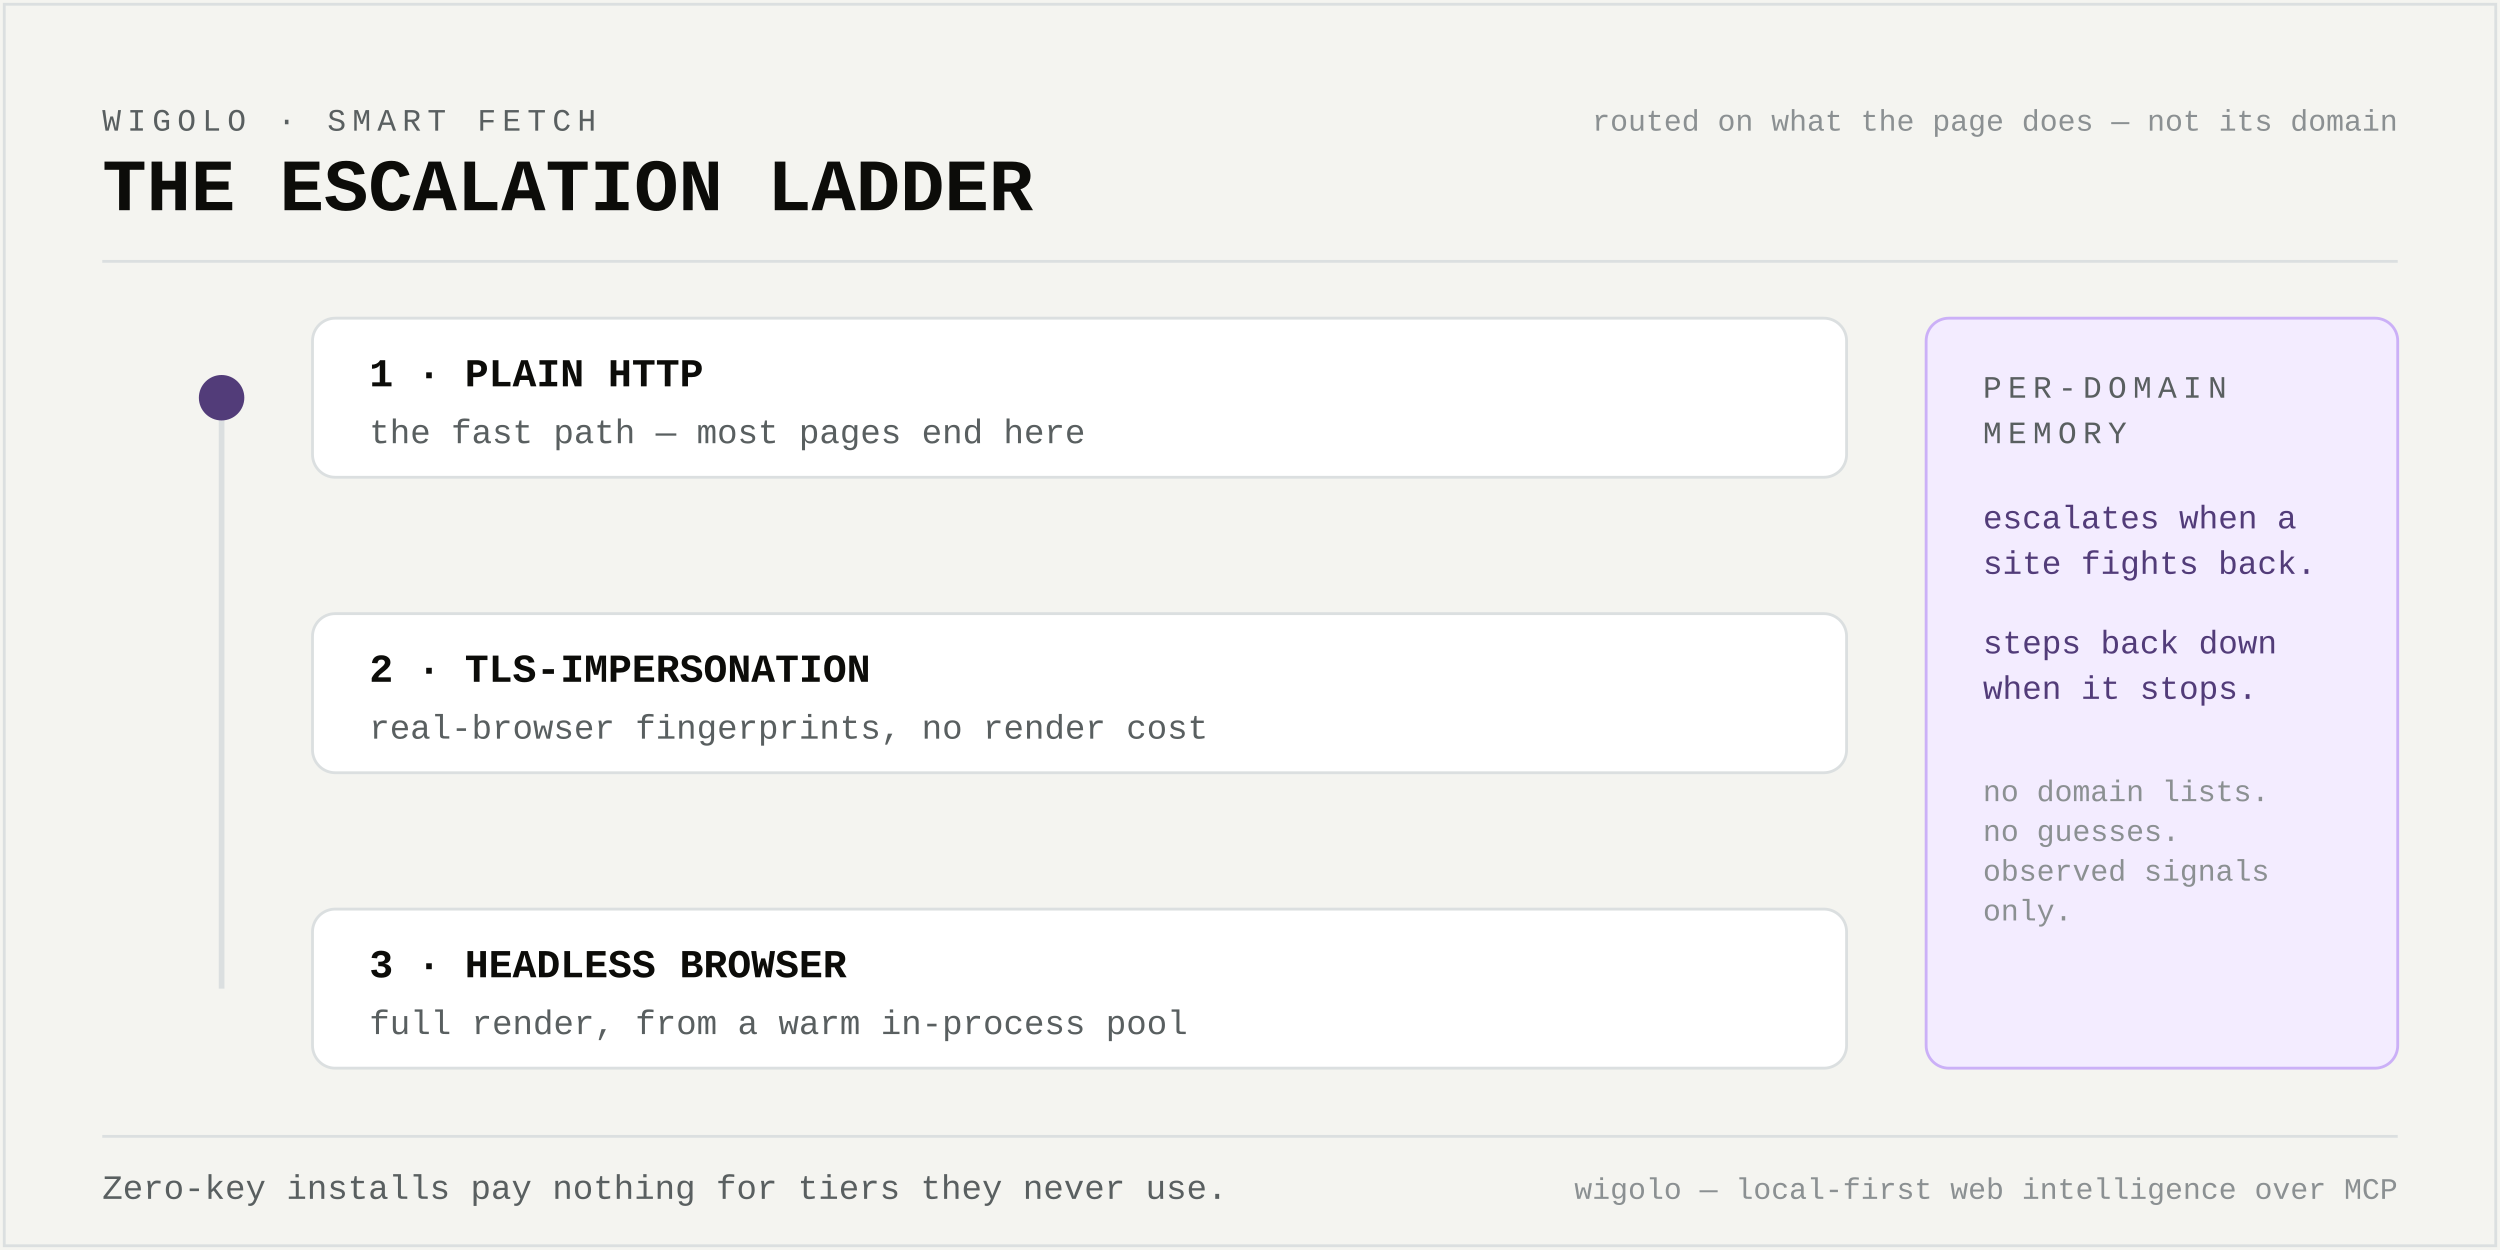
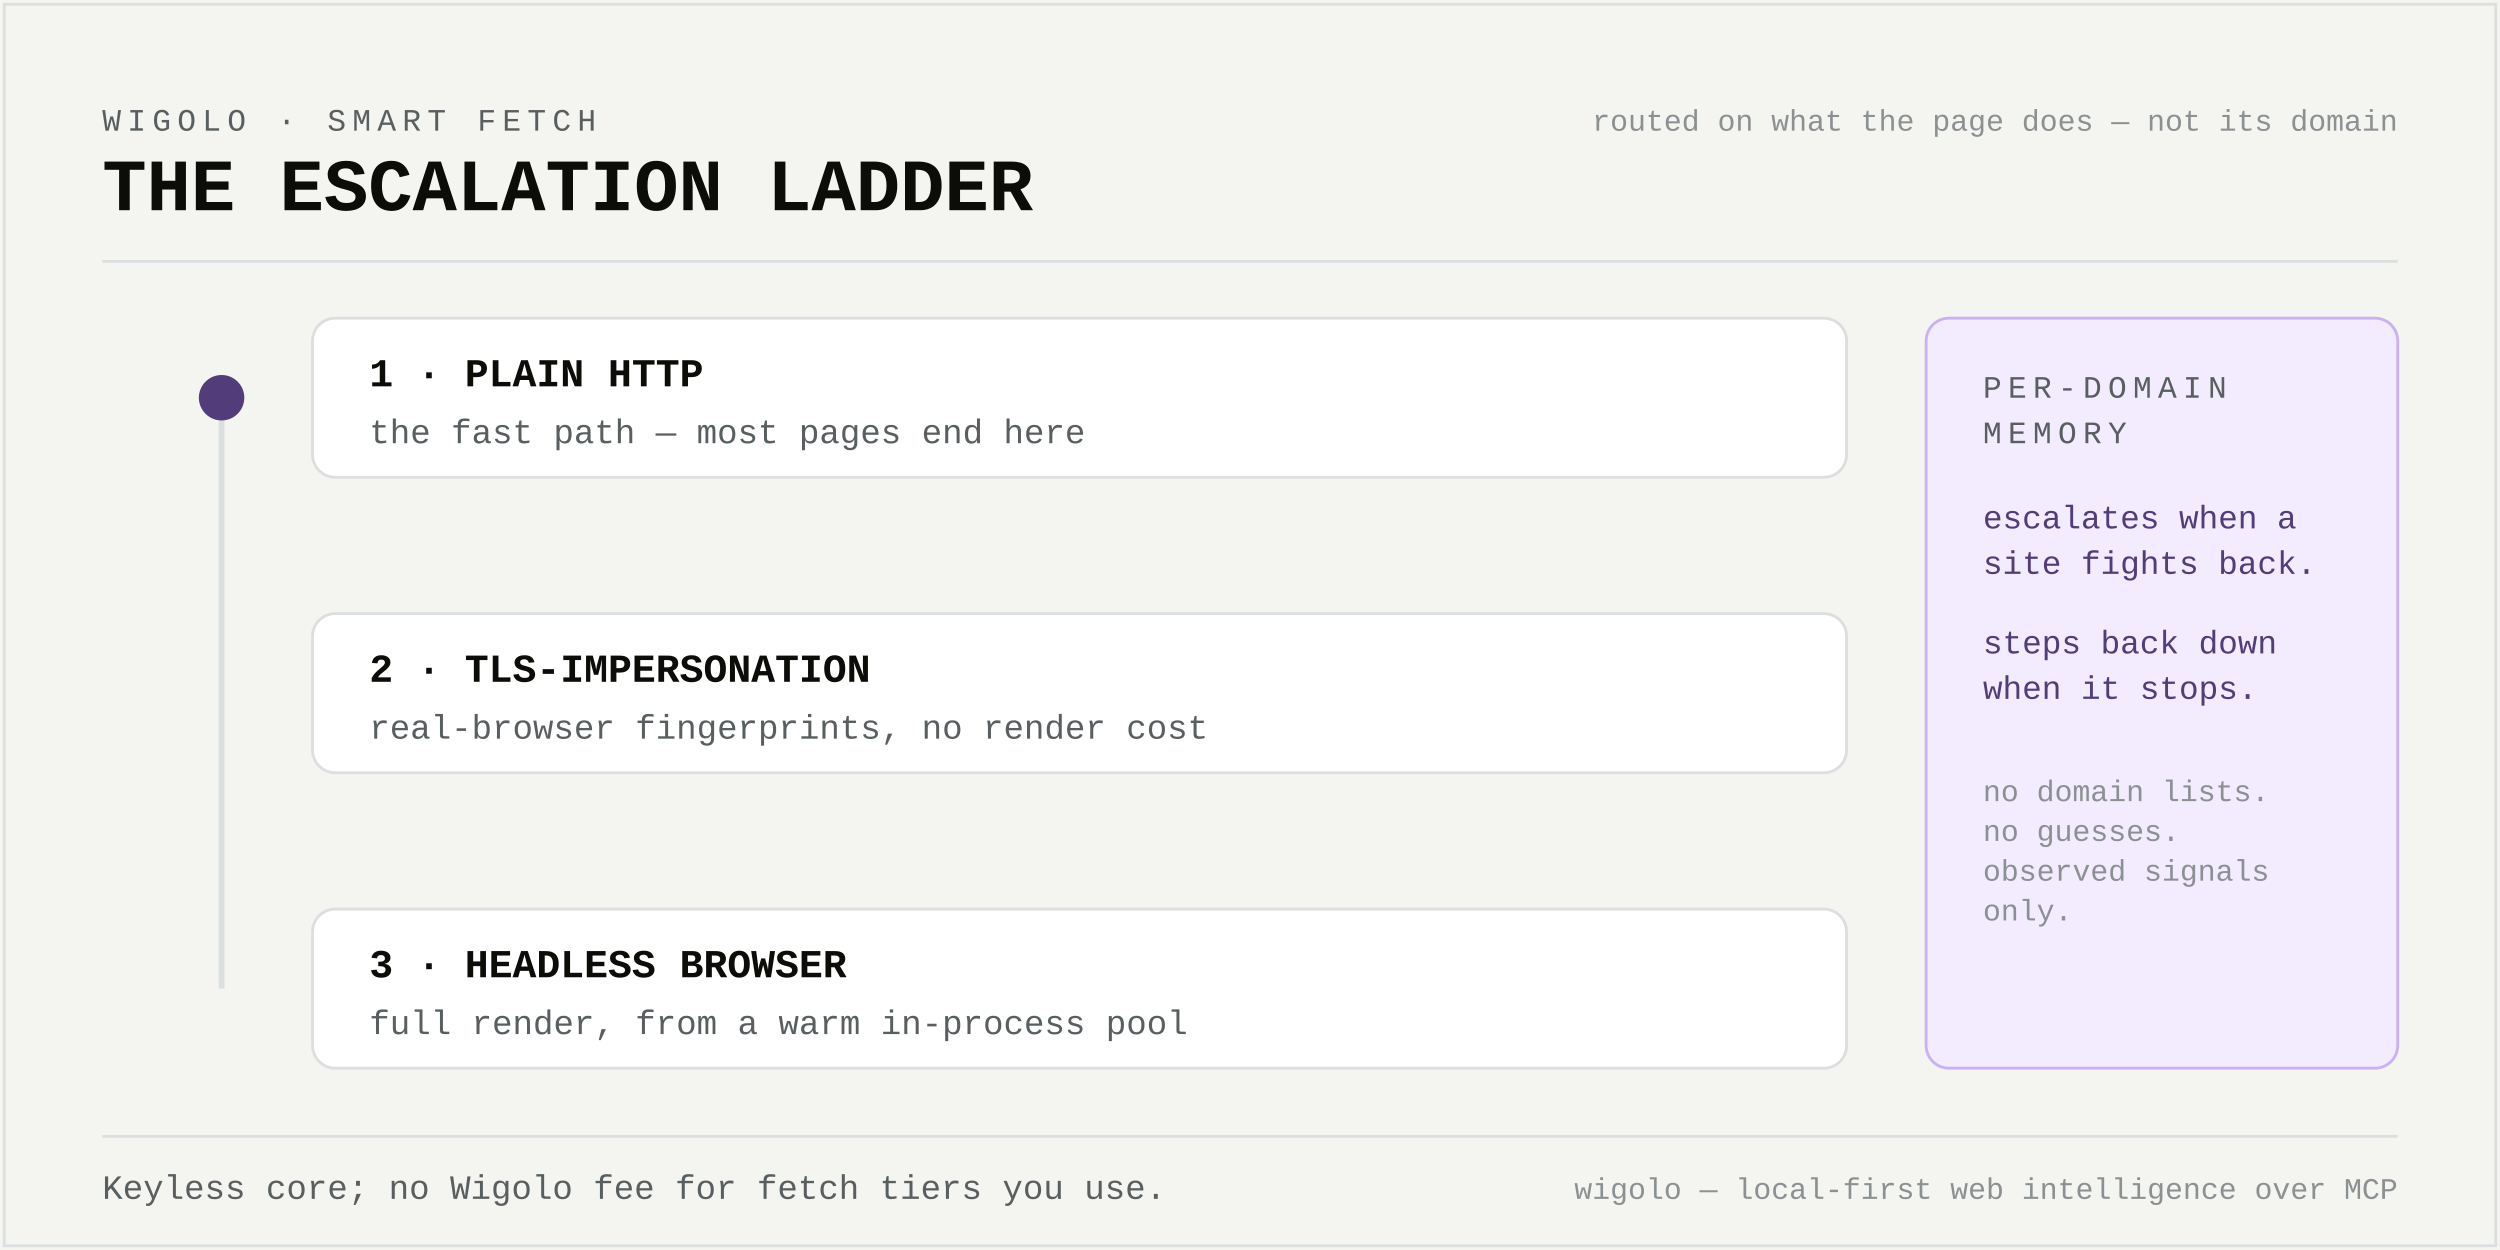
<svg xmlns="http://www.w3.org/2000/svg" width="880" height="440" viewBox="0 0 880 440" role="img" aria-label="wigolo's fetch escalation ladder: plain HTTP first, TLS-impersonation on anti-bot challenges, headless browser on SPA shells — decided by observed signals, learned per domain">
  <style>
    .mono { font-family: "SFMono-Regular", ui-monospace, Menlo, Consolas, "Liberation Mono", monospace; }
    .eyebrow { font-size: 11px; letter-spacing: 2.2px; fill: #595f60; font-weight: 500; }
    .tiny { font-size: 10.5px; fill: #8b9092; }
    .small { font-size: 12px; fill: #595f60; }

    @keyframes hop {
      0%, 8%   { transform: translateY(0); }
      26%, 40% { transform: translateY(104px); }
      58%, 78% { transform: translateY(208px); }
      92%, 100%{ transform: translateY(0); }
    }
    .pulse { animation: hop 8s cubic-bezier(0.16, 1, 0.3, 1) infinite; }

    @keyframes ping { 0% { r: 7; opacity: 0.7; } 70% { r: 16; opacity: 0; } 100% { r: 16; opacity: 0; } }
    .ping { animation: ping 2s ease-out infinite; }

    @keyframes sigA { 0%, 10% { opacity: 0; } 16%, 30% { opacity: 1; } 36%, 100% { opacity: 0; } }
    @keyframes sigB { 0%, 42% { opacity: 0; } 48%, 66% { opacity: 1; } 72%, 100% { opacity: 0; } }
    .sigA { opacity: 0; animation: sigA 8s linear infinite; }
    .sigB { opacity: 0; animation: sigB 8s linear infinite; }
  </style>
  <rect width="880" height="440" fill="#f4f4f0" />
  <rect x="1.5" y="1.5" width="877" height="437" fill="none" stroke="#dbdfe0" />
  <text x="36" y="46" class="mono eyebrow">WIGOLO · SMART FETCH</text>
  <text x="36" y="74" class="mono" font-size="26" fill="#0c0c09" font-weight="700">THE ESCALATION LADDER</text>
  <text x="844" y="46" text-anchor="end" class="mono tiny">routed on what the page does — not its domain</text>
  <line x1="36" y1="92" x2="844" y2="92" stroke="#dbdfe0" />
  <line x1="78" y1="140" x2="78" y2="348" stroke="#dbdfe0" stroke-width="2" />
  <g class="pulse">
    <circle class="ping" cx="78" cy="140" r="7" fill="none" stroke="#523c79" stroke-width="2" />
    <circle cx="78" cy="140" r="7" fill="#523c79" />
  </g>
  <g>
    <rect x="110" y="112" width="540" height="56" rx="8" fill="#ffffff" stroke="#dbdfe0" />
    <text x="130" y="136" class="mono" font-size="14" fill="#0c0c09" font-weight="700">1 · PLAIN HTTP</text>
    <text x="130" y="156" class="mono small">the fast path — most pages end here</text>
  </g>
  <g class="sigA">
    <text x="130" y="192" class="mono" font-size="11.5" fill="#b0532f">↓ challenge body detected · 403 wall</text>
  </g>
  <g>
    <rect x="110" y="216" width="540" height="56" rx="8" fill="#ffffff" stroke="#dbdfe0" />
    <text x="130" y="240" class="mono" font-size="14" fill="#0c0c09" font-weight="700">2 · TLS-IMPERSONATION</text>
    <text x="130" y="260" class="mono small">real-browser fingerprints, no render cost</text>
  </g>
  <g class="sigB">
    <text x="130" y="296" class="mono" font-size="11.5" fill="#b0532f">↓ SPA shell · thin content</text>
  </g>
  <g>
    <rect x="110" y="320" width="540" height="56" rx="8" fill="#ffffff" stroke="#dbdfe0" />
    <text x="130" y="344" class="mono" font-size="14" fill="#0c0c09" font-weight="700">3 · HEADLESS BROWSER</text>
    <text x="130" y="364" class="mono small">full render, from a warm in-process pool</text>
  </g>
  <g>
    <rect x="678" y="112" width="166" height="264" rx="8" fill="#f3ecff" stroke="#cbb0f7" />
    <text x="698" y="140" class="mono eyebrow" fill="#523c79">PER-DOMAIN</text>
    <text x="698" y="156" class="mono eyebrow" fill="#523c79">MEMORY</text>
    <text x="698" y="186" class="mono" font-size="11.5" fill="#523c79">escalates when a</text>
    <text x="698" y="202" class="mono" font-size="11.5" fill="#523c79">site fights back.</text>
    <text x="698" y="230" class="mono" font-size="11.5" fill="#523c79">steps back down</text>
    <text x="698" y="246" class="mono" font-size="11.5" fill="#523c79">when it stops.</text>
    <text x="698" y="282" class="mono tiny" fill="#523c79">no domain lists.</text>
    <text x="698" y="296" class="mono tiny" fill="#523c79">no guesses.</text>
    <text x="698" y="310" class="mono tiny" fill="#523c79">observed signals</text>
    <text x="698" y="324" class="mono tiny" fill="#523c79">only.</text>
  </g>
  <line x1="36" y1="400" x2="844" y2="400" stroke="#dbdfe0" />
-   <text x="36" y="422" class="mono small">Zero-key installs pay nothing for tiers they never use.</text>
+   <text x="36" y="422" class="mono small">Keyless core; no Wigolo fee for fetch tiers you use.</text>
  <text x="844" y="422" text-anchor="end" class="mono tiny">wigolo — local-first web intelligence over MCP</text>
</svg>
